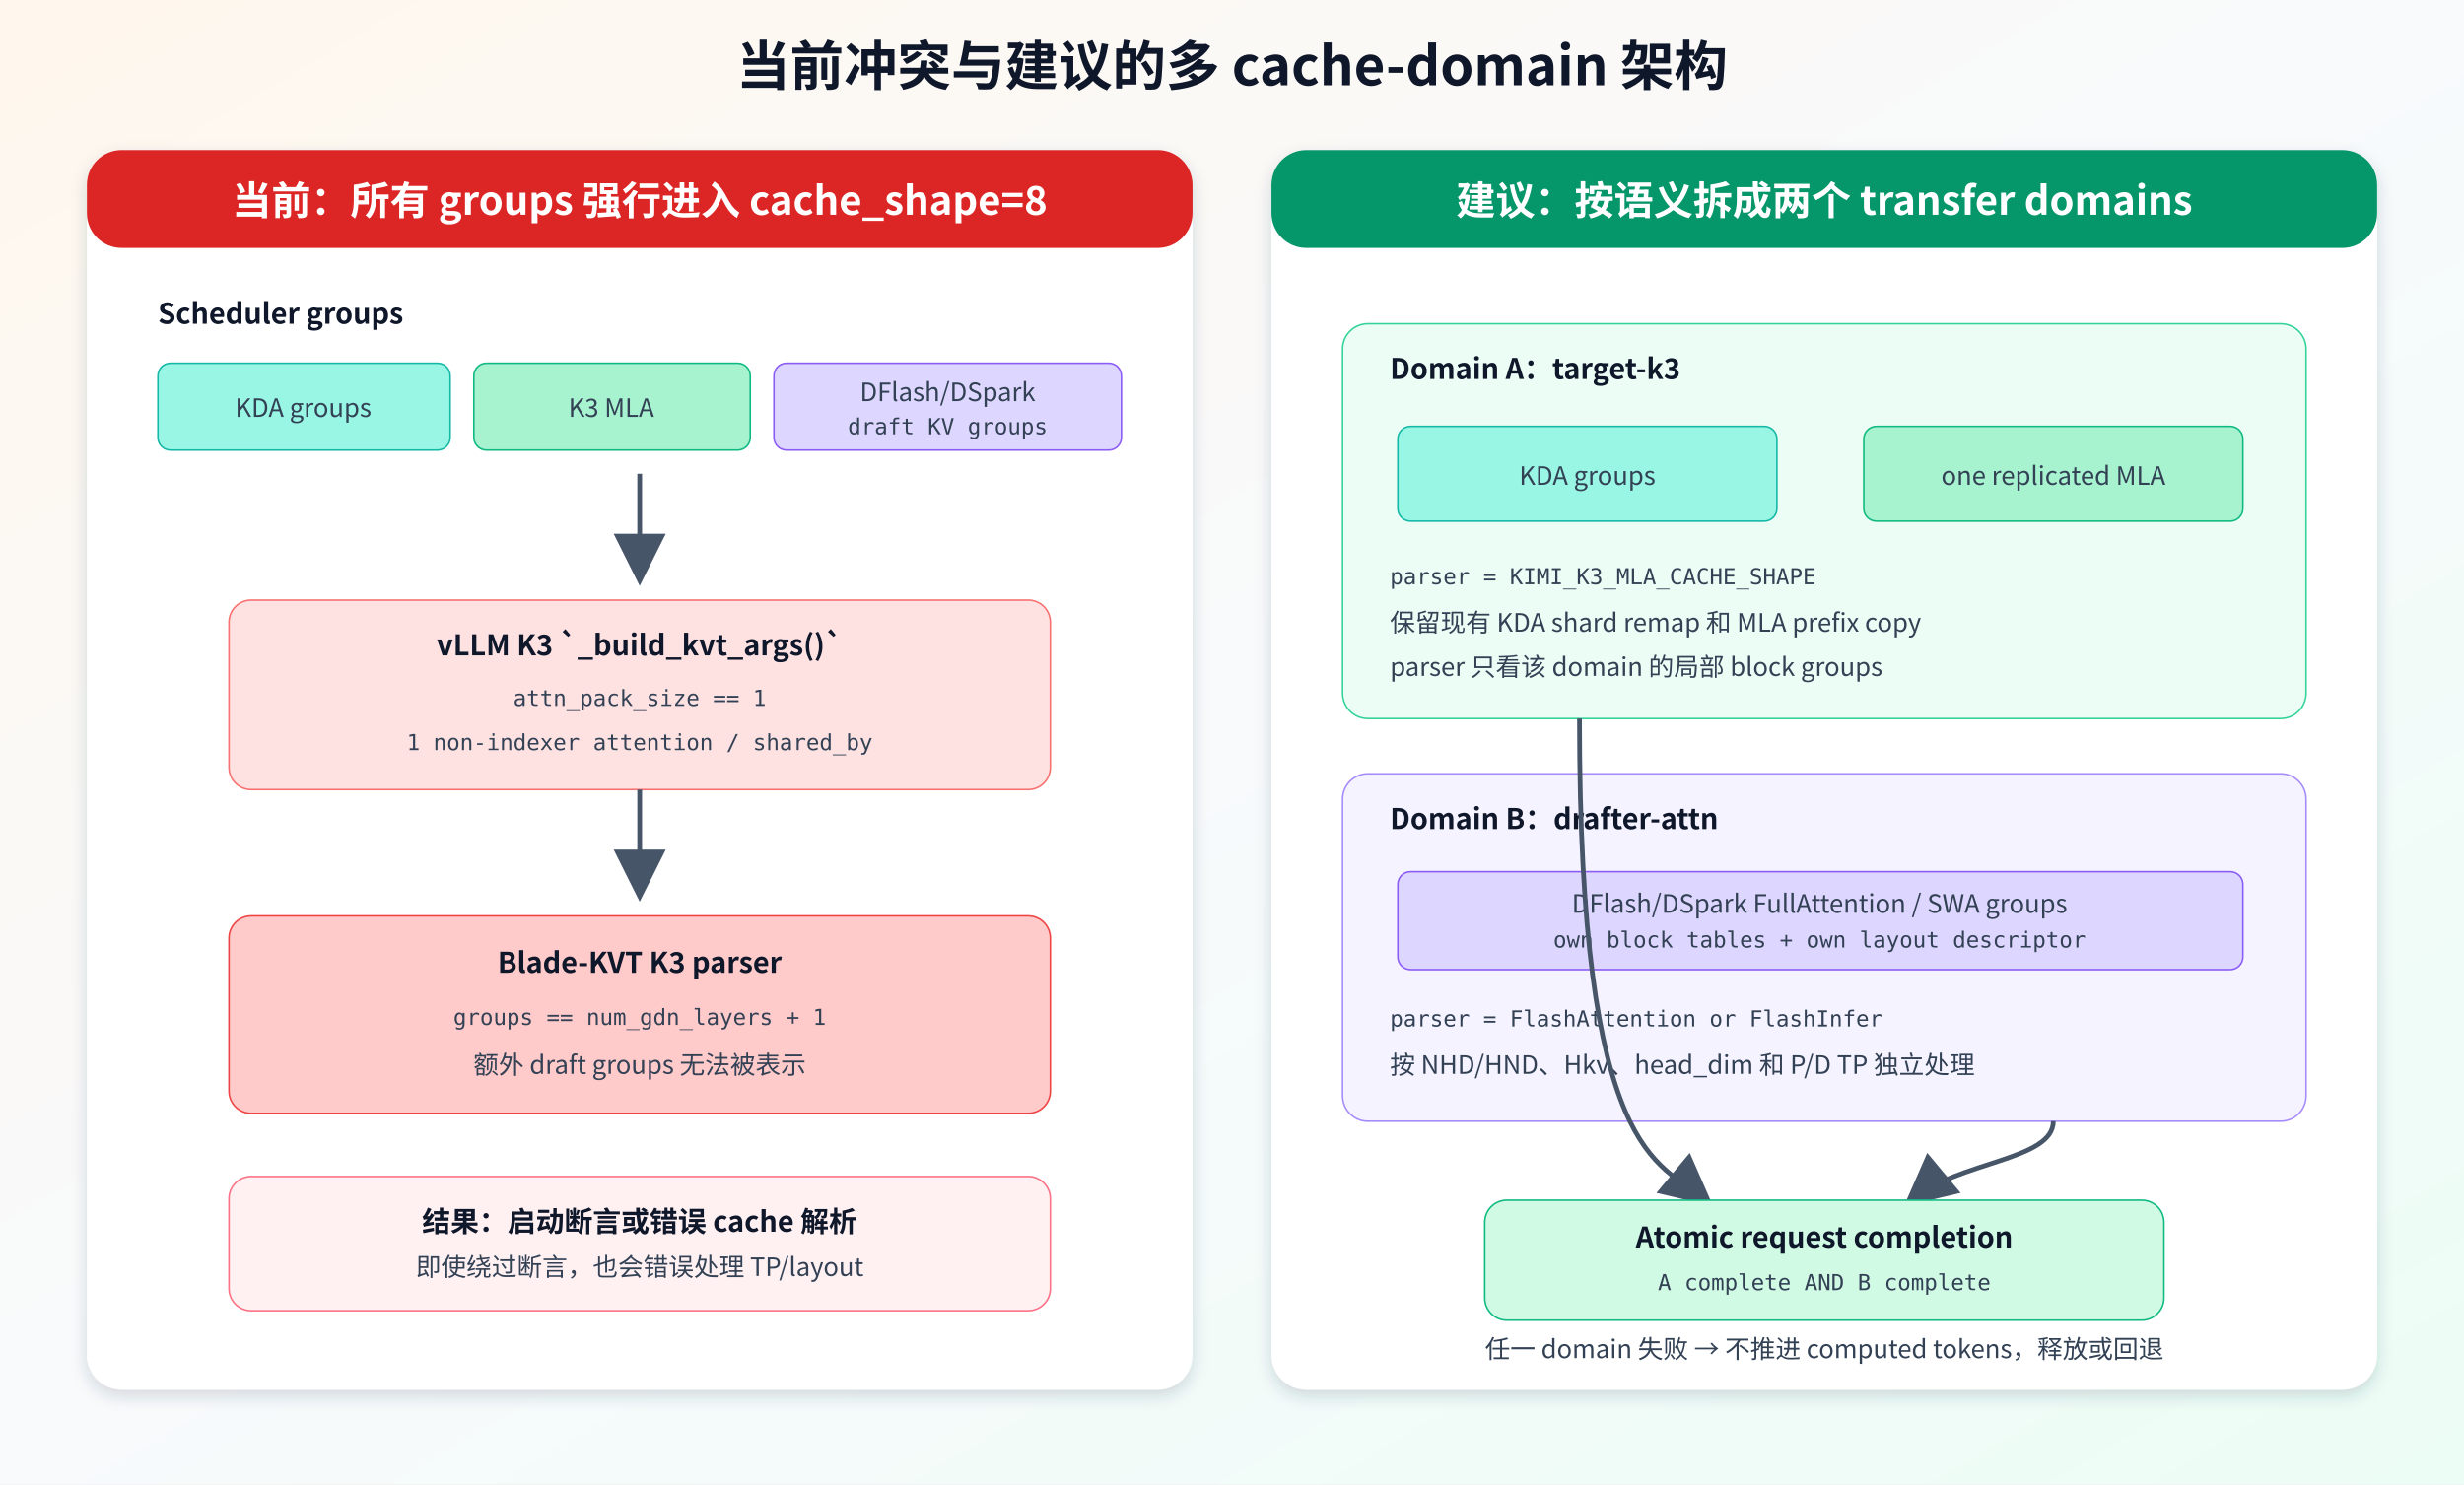
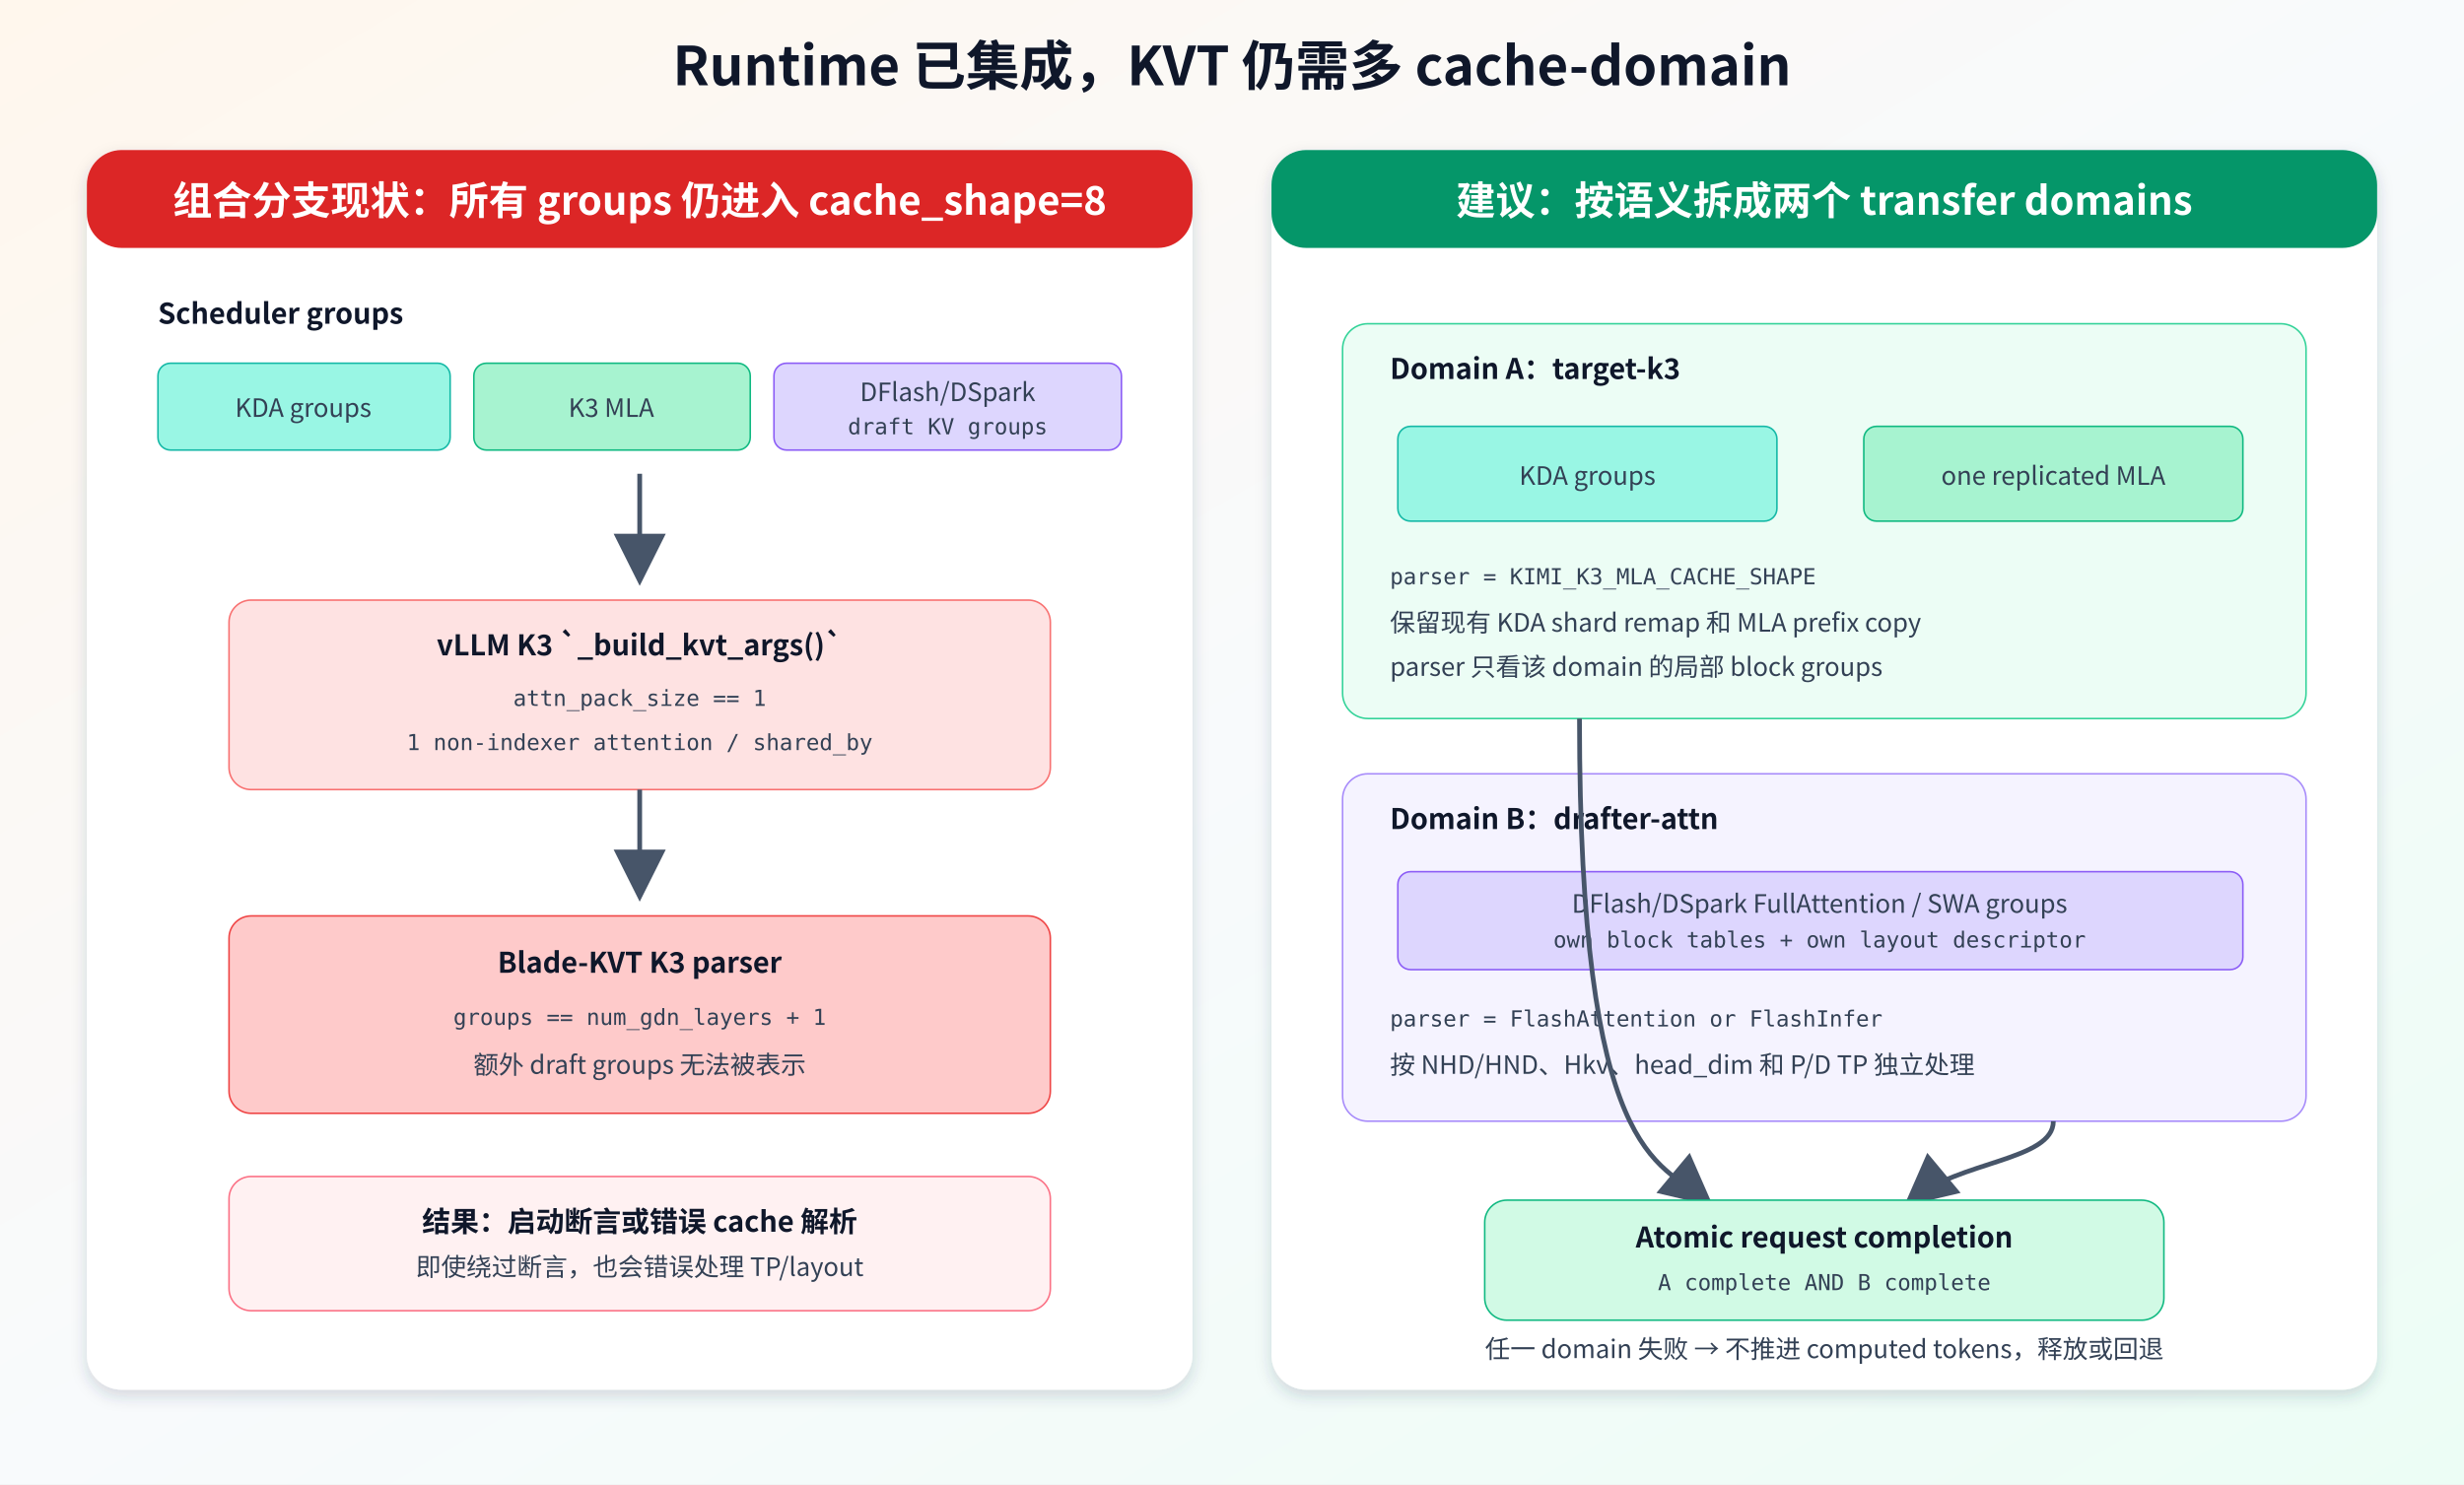
<svg xmlns="http://www.w3.org/2000/svg" width="1560" height="940" viewBox="0 0 1560 940" role="img" aria-labelledby="title desc">
  <defs>
    <linearGradient id="bg" x1="0" y1="0" x2="1" y2="1">
      <stop offset="0" stop-color="#fff7ed" />
      <stop offset="0.5" stop-color="#f8fafc" />
      <stop offset="1" stop-color="#ecfdf5" />
    </linearGradient>
    <filter id="shadow" x="-10%" y="-10%" width="120%" height="130%">
      <feDropShadow dx="0" dy="4" stdDeviation="5" flood-color="#334155" flood-opacity="0.18" />
    </filter>
    <marker id="arrow" markerWidth="11" markerHeight="11" refX="9" refY="5.5" orient="auto">
      <path d="M0,0 L11,5.5 L0,11 Z" fill="#475569" />
    </marker>
    <style>
      .title { font:700 34px -apple-system,BlinkMacSystemFont,"Segoe UI","Noto Sans CJK SC",sans-serif; fill:#0f172a; }
      .panel-title { font:700 25px -apple-system,BlinkMacSystemFont,"Segoe UI","Noto Sans CJK SC",sans-serif; }
      .label { font:700 18px -apple-system,BlinkMacSystemFont,"Segoe UI","Noto Sans CJK SC",sans-serif; fill:#0f172a; }
      .body { font:400 16px -apple-system,BlinkMacSystemFont,"Segoe UI","Noto Sans CJK SC",sans-serif; fill:#334155; }
      .mono { font:500 14px ui-monospace,SFMono-Regular,Menlo,monospace; fill:#334155; }
      .arrow { stroke:#475569; stroke-width:3; fill:none; marker-end:url(#arrow); }
    </style>
  </defs>
  <rect width="1560" height="940" fill="url(#bg)" />
-   <text x="780" y="54" text-anchor="middle" class="title">当前冲突与建议的多 cache-domain 架构</text>
+   <text x="780" y="54" text-anchor="middle" class="title">Runtime 已集成，KVT 仍需多 cache-domain</text>
  <g filter="url(#shadow)">
    <rect x="55" y="95" width="700" height="785" rx="22" fill="#ffffff" />
    <rect x="805" y="95" width="700" height="785" rx="22" fill="#ffffff" />
  </g>
  <rect x="55" y="95" width="700" height="62" rx="22" fill="#dc2626" />
-   <text x="405" y="136" text-anchor="middle" class="panel-title" fill="white">当前：所有 groups 强行进入 cache_shape=8</text>
+   <text x="405" y="136" text-anchor="middle" class="panel-title" fill="white">组合分支现状：所有 groups 仍进入 cache_shape=8</text>
  <text x="100" y="205" class="label">Scheduler groups</text>
  <g>
    <rect x="100" y="230" width="185" height="55" rx="8" fill="#99f6e4" stroke="#14b8a6" />
    <text x="192" y="264" text-anchor="middle" class="body">KDA groups</text>
    <rect x="300" y="230" width="175" height="55" rx="8" fill="#a7f3d0" stroke="#10b981" />
    <text x="387" y="264" text-anchor="middle" class="body">K3 MLA</text>
    <rect x="490" y="230" width="220" height="55" rx="8" fill="#ddd6fe" stroke="#8b5cf6" />
    <text x="600" y="254" text-anchor="middle" class="body">DFlash/DSpark</text>
    <text x="600" y="275" text-anchor="middle" class="mono">draft KV groups</text>
  </g>
  <path d="M405 300 L405 365" class="arrow" />
  <rect x="145" y="380" width="520" height="120" rx="14" fill="#fee2e2" stroke="#f87171" />
  <text x="405" y="415" text-anchor="middle" class="label">vLLM K3 `_build_kvt_args()`</text>
  <text x="405" y="447" text-anchor="middle" class="mono">attn_pack_size == 1</text>
  <text x="405" y="475" text-anchor="middle" class="mono">1 non-indexer attention / shared_by</text>
  <path d="M405 500 L405 565" class="arrow" />
  <rect x="145" y="580" width="520" height="125" rx="14" fill="#fecaca" stroke="#ef4444" />
  <text x="405" y="616" text-anchor="middle" class="label">Blade-KVT K3 parser</text>
  <text x="405" y="649" text-anchor="middle" class="mono">groups == num_gdn_layers + 1</text>
  <text x="405" y="680" text-anchor="middle" class="body">额外 draft groups 无法被表示</text>
  <rect x="145" y="745" width="520" height="85" rx="14" fill="#fff1f2" stroke="#fb7185" />
  <text x="405" y="780" text-anchor="middle" class="label" fill="#9f1239">结果：启动断言或错误 cache 解析</text>
  <text x="405" y="808" text-anchor="middle" class="body">即使绕过断言，也会错误处理 TP/layout</text>
  <rect x="805" y="95" width="700" height="62" rx="22" fill="#059669" />
  <text x="1155" y="136" text-anchor="middle" class="panel-title" fill="white">建议：按语义拆成两个 transfer domains</text>
  <rect x="850" y="205" width="610" height="250" rx="16" fill="#ecfdf5" stroke="#34d399" />
  <text x="880" y="240" class="label">Domain A：target-k3</text>
  <rect x="885" y="270" width="240" height="60" rx="8" fill="#99f6e4" stroke="#14b8a6" />
  <text x="1005" y="307" text-anchor="middle" class="body">KDA groups</text>
  <rect x="1180" y="270" width="240" height="60" rx="8" fill="#a7f3d0" stroke="#10b981" />
  <text x="1300" y="307" text-anchor="middle" class="body">one replicated MLA</text>
  <text x="880" y="370" class="mono">parser = KIMI_K3_MLA_CACHE_SHAPE</text>
  <text x="880" y="400" class="body">保留现有 KDA shard remap 和 MLA prefix copy</text>
  <text x="880" y="428" class="body">parser 只看该 domain 的局部 block groups</text>
  <rect x="850" y="490" width="610" height="220" rx="16" fill="#f5f3ff" stroke="#a78bfa" />
  <text x="880" y="525" class="label">Domain B：drafter-attn</text>
  <rect x="885" y="552" width="535" height="62" rx="8" fill="#ddd6fe" stroke="#8b5cf6" />
  <text x="1152" y="578" text-anchor="middle" class="body">DFlash/DSpark FullAttention / SWA groups</text>
  <text x="1152" y="600" text-anchor="middle" class="mono">own block tables + own layout descriptor</text>
  <text x="880" y="650" class="mono">parser = FlashAttention or FlashInfer</text>
  <text x="880" y="680" class="body">按 NHD/HND、Hkv、head_dim 和 P/D TP 独立处理</text>
  <path d="M1000 455 C1000 735, 1050 735, 1080 760" class="arrow" />
  <path d="M1300 710 C1300 735, 1240 735, 1210 760" class="arrow" />
  <rect x="940" y="760" width="430" height="76" rx="14" fill="#d1fae5" stroke="#10b981" />
  <text x="1155" y="790" text-anchor="middle" class="label">Atomic request completion</text>
  <text x="1155" y="817" text-anchor="middle" class="mono">A complete AND B complete</text>
  <text x="1155" y="860" text-anchor="middle" class="body">任一 domain 失败 → 不推进 computed tokens，释放或回退</text>
</svg>
